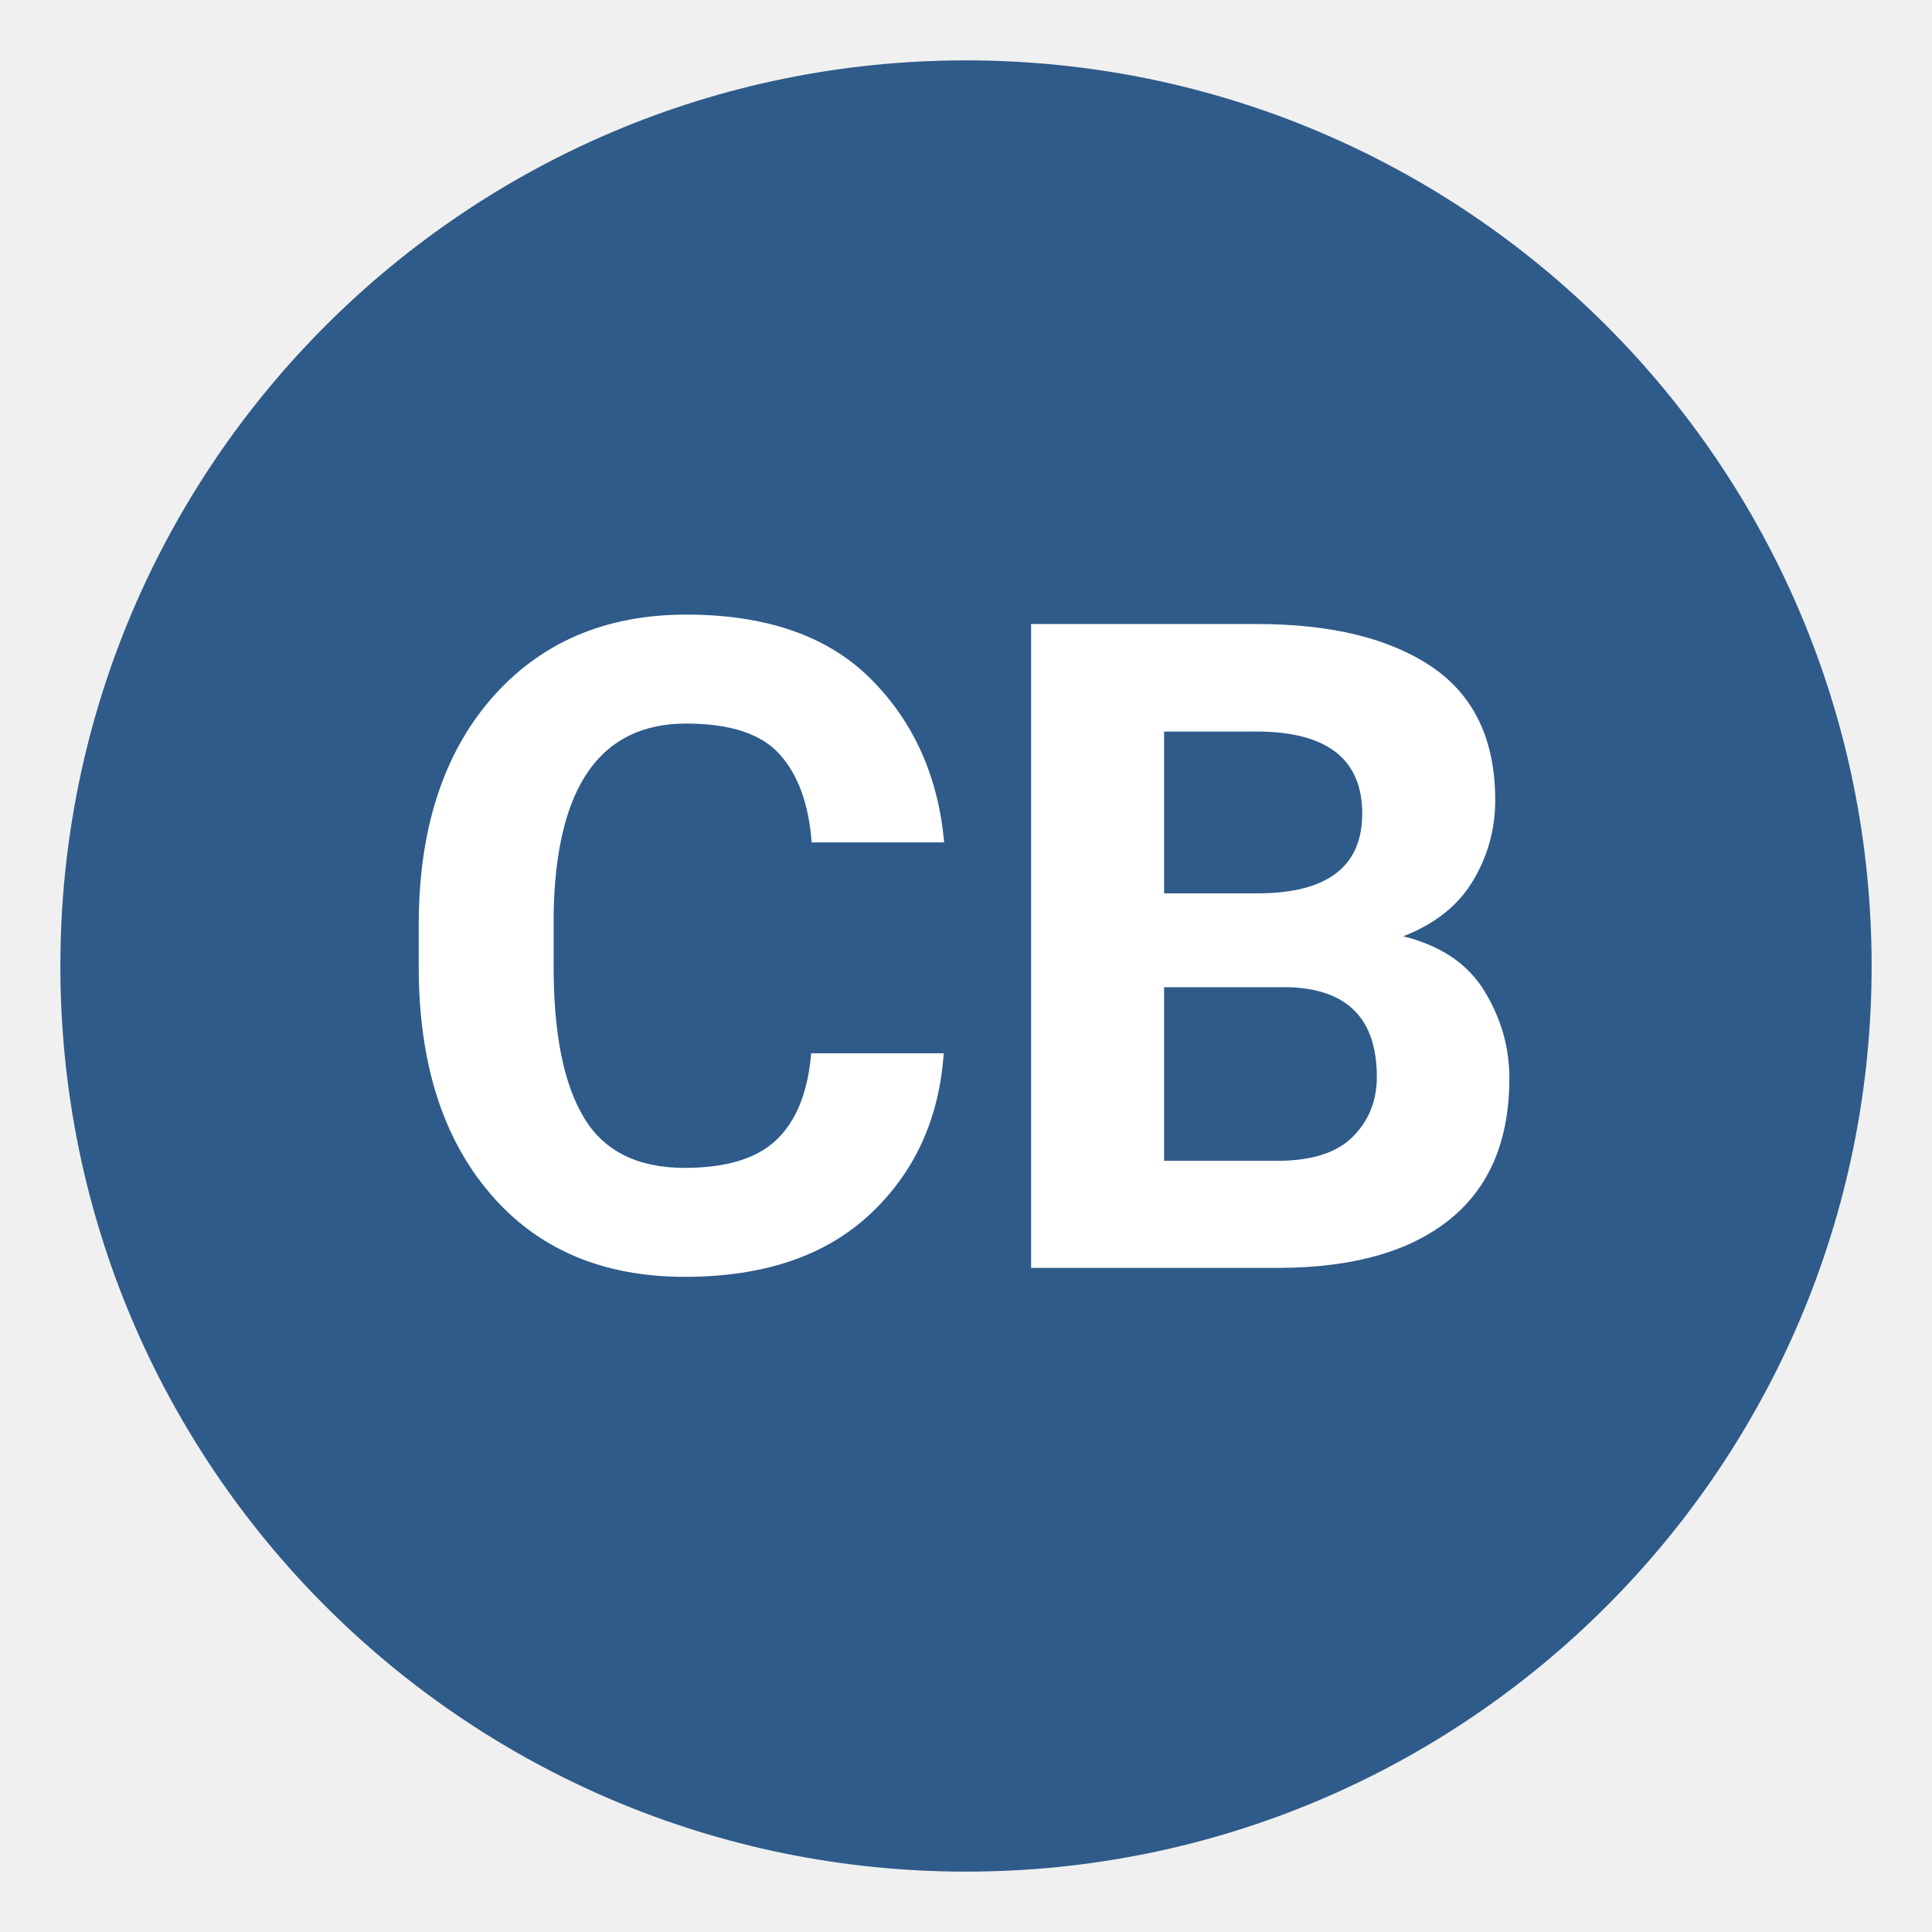
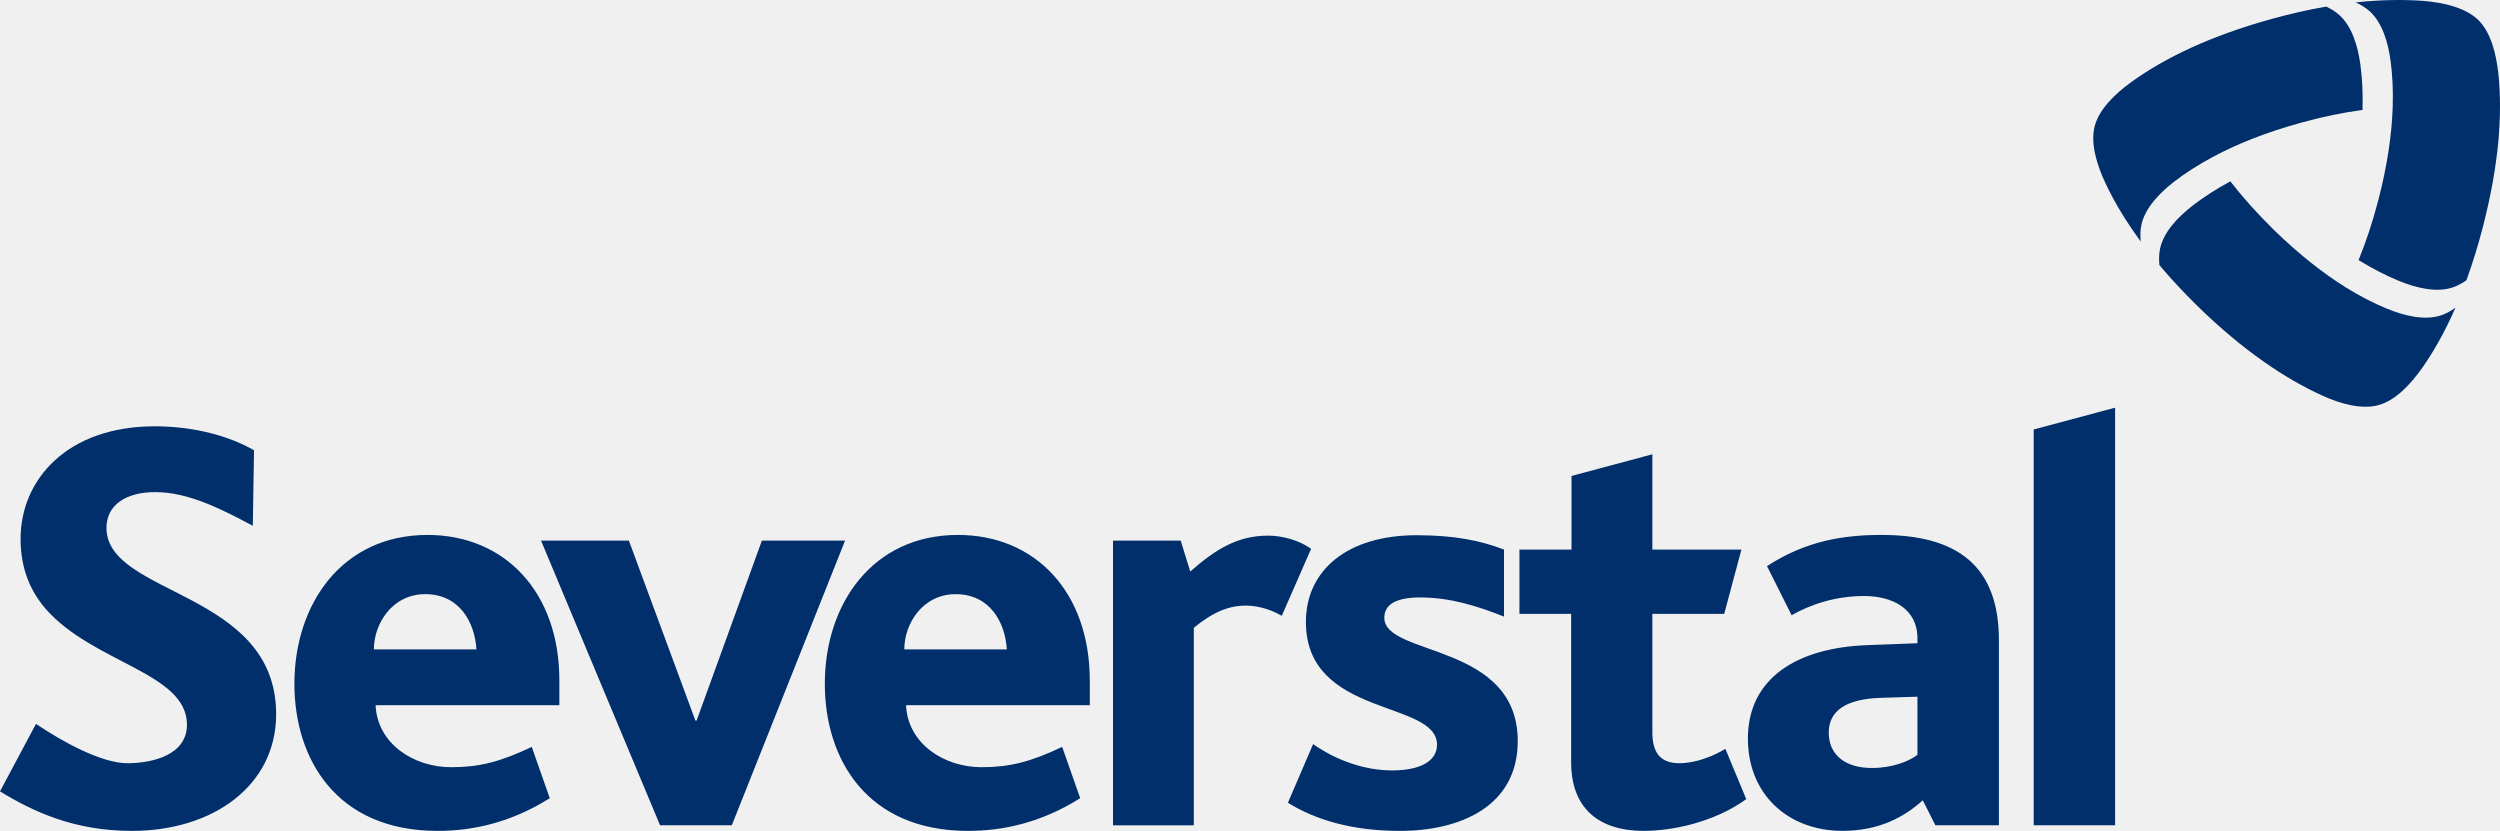
- <svg xmlns="http://www.w3.org/2000/svg" viewBox="0 0 64 64" role="img" aria-label="CHMF">
-   <circle cx="32" cy="32" r="30" fill="#2E5B8A" />
-   <text x="32" y="42" text-anchor="middle" font-family="'Segoe UI', 'Roboto', 'Helvetica Neue', Arial, sans-serif" font-size="30" font-weight="700" fill="#ffffff">СВ</text>
+ <svg xmlns="http://www.w3.org/2000/svg" version="1.1" id="Слой_1" x="0px" y="0px" viewBox="0 0 1000 332.356" enable-background="new 0 0 1000 332.356" xml:space="preserve">
+   <path fill="#002F6C" d="M512.711,246.316c-5.742-3.351-11.241-4.067-14.365-4.067  c-6.702,0-12.916,2.391-20.822,8.866v79.013h-32.324V216.253h27.086l3.807,12.364  c10.313-9.093,19.147-14.364,31.12-14.364c5.498,0,12.217,1.676,17.228,5.271  L512.711,246.316z M846.037,330.111V163.074l-32.551,8.719v158.318H846.037z   M690.145,299.544c-4.313,2.652-11.5,5.742-18.432,5.742  c-7.435,0-10.771-4.067-10.771-12.428v-47.323h28.747l6.88-25.703h-35.627v-38.115  l-32.337,8.671v29.445h-20.826v25.703h20.675v59.508  c0,15.324,8.054,27.297,29.122,27.297c11.222,0,28.012-3.351,40.929-12.689  L690.145,299.544z M559.953,332.356c-19.391,0-34-4.555-44.785-11.258l10.069-23.458  c9.566,6.686,20.839,10.525,31.609,10.525c11.013,0,17.96-3.579,17.96-10.297  c0-17.96-52.448-10.77-52.448-49.064c0-20.839,16.756-34.716,44.281-34.716  c15.099,0,25.639,2.147,34.959,5.742v26.81  c-10.28-4.084-21.294-7.663-33.495-7.663c-9.337,0-14.38,2.619-14.38,8.134  c0,15.552,53.374,9.809,53.374,49.324C607.097,322.546,584.126,332.356,559.953,332.356  z M52.756,332.356c-22.775,0-39.043-7.418-52.756-15.812l14.397-26.988  c10.916,7.386,26.419,15.731,36.489,15.731c10.362,0,23.897-3.4,23.897-15.405  c0-20.823-37.367-24.548-56.514-46.331c-5.954-6.947-10.037-15.812-10.037-28.014  c0-23.93,18.919-45.013,53.618-45.013c16.756,0,30.633,4.328,39.758,9.582  l-0.488,30.209c-13.404-7.174-26.142-13.47-39.075-13.47  c-11.729,0-19.456,5.206-19.456,14.299c0,27.298,67.869,24.971,67.869,74.54  C110.425,314.413,85.048,332.356,52.756,332.356z M752.593,213.975  c-15.339,0-30.192,2.375-45.791,12.461l9.84,19.651  c7.649-4.327,17.507-7.678,29.007-7.678c11.257,0,21.329,4.994,21.329,16.951v1.936  l-19.687,0.748c-28.747,0.96-48.133,13.421-48.133,37.367  c0,22.547,16.264,36.928,37.836,36.928c14.639,0,24.682-5.498,32.112-12.217  l5.047,9.972h25.411v-73.954C799.576,226.209,782.803,213.975,752.593,213.975z   M766.996,301.919c-3.11,2.391-9.615,5.271-18.224,5.271  c-11.043,0-17.276-5.531-17.276-14.137c0-8.622,6.718-13.421,20.612-13.908  l14.871-0.472v23.246H766.996z M223.747,272.165c0-35.187-21.652-58.19-52.773-58.19  c-34.048,0-53.212,27.509-53.212,59.54c0,29.982,16.691,58.841,57.279,58.841  c13.763,0,29.07-3.14,44.867-13.079l-7.207-20.514  c-12.852,6.101-21.197,8.118-32.242,8.118c-15.113,0-29.542-9.468-30.226-24.809  h73.514V272.165L223.747,272.165z M149.55,259.769c0-10.379,7.434-22.108,20.514-22.108  c13.763,0,19.847,11.274,20.514,22.108H149.55z M435.911,272.165  c0-35.187-21.652-58.19-52.756-58.19c-34.049,0-53.228,27.509-53.228,59.54  c0,29.982,16.691,58.841,57.279,58.841c13.763,0,29.087-3.14,44.867-13.079  l-7.207-20.514c-12.852,6.101-21.197,8.118-32.242,8.118  c-15.097,0-29.543-9.468-30.209-24.809h73.514v-9.907H435.911z M361.714,259.769  c0-10.379,7.45-22.108,20.514-22.108c13.763,0,19.847,11.274,20.514,22.108H361.714z   M304.761,216.236l-26.126,72.001h-0.472l-26.614-72.001h-35.138l47.615,113.875  h28.697l45.305-113.875H304.761L304.761,216.236z" />
+   <path fill="#002F6C" d="M999.293,56.972c-0.96,10.07-2.908,21.262-6.111,33.675h0.012  c-2,7.678-4.18,14.738-6.539,21.197c-0.029,0.097-0.064,0.195-0.11,0.293  c-1.856,1.285-3.758,2.294-5.695,2.912c-6.429,2.034-14.35,0.163-21.456-2.765  c-5.076-2.098-10.396-4.815-15.975-8.248c0.012-0.032,0.029-0.082,0.046-0.114  c2.914-7.109,5.597-15.097,7.921-24.092c3.614-13.941,5.337-26.224,5.695-37.009  c0.225-6.67-0.098-12.77-0.827-18.317c-1.012-7.63-3.353-15.389-8.332-19.961  c-1.578-1.415-3.498-2.603-5.643-3.579c10.164-1.106,19.195-1.188,27.162-0.602  c8.378,0.716,16.906,2.782,21.884,7.662c4.978,4.88,7.175,13.388,8.054,21.734  C1000.189,37.711,1000.253,46.755,999.293,56.972z M954.687,123.426  c-5.169-2.131-10.621-4.897-16.299-8.427c-9.141-5.694-18.935-13.34-29.215-23.41  v-0.016c-6.62-6.507-12.188-12.802-16.906-18.87  c-0.046-0.049-0.081-0.114-0.127-0.163c-5.695,3.075-10.656,6.296-14.951,9.598  c-6.1,4.702-11.679,10.623-13.13,17.195c-0.451,2.083-0.532,4.344-0.307,6.703  c0.017,0.016,0.035,0.049,0.046,0.065c4.429,5.238,9.424,10.64,15.085,16.203  c9.204,9.013,17.993,16.284,26.289,22.124  c8.343,5.889,16.183,10.346,23.439,13.665c7.632,3.53,16.137,5.792,22.855,3.937  c6.718-1.871,12.772-8.248,17.588-15.129c4.585-6.556,9.025-14.429,13.125-23.816  c-1.948,1.399-3.966,2.505-6.03,3.139  C969.72,128.241,961.816,126.37,954.687,123.426z M869.737,72.605  c4.429-3.4,9.551-6.702,15.443-9.858c9.499-5.092,21.045-9.728,34.939-13.583  c8.915-2.473,17.148-4.148,24.763-5.173c0.046,0,0.081-0.016,0.127-0.016  c0.197-6.54-0.11-12.494-0.827-17.927c-1.029-7.63-3.371-15.406-8.349-19.944  c-1.492-1.366-3.301-2.505-5.336-3.465c-0.11,0.016-0.225,0.033-0.341,0.065  c-6.765,1.171-13.94,2.782-21.6,4.897c-12.332,3.416-23.005,7.321-32.193,11.534  c-9.257,4.246-17.004,8.785-23.479,13.421c-6.898,4.945-13.258,11.143-15.015,17.96  c-1.74,6.816,0.798,15.324,4.411,22.97c3.4,7.207,8.002,14.934,14.021,23.117  c-0.243-2.408-0.179-4.702,0.295-6.817  C858.075,83.228,863.654,77.306,869.737,72.605z" />
</svg>
